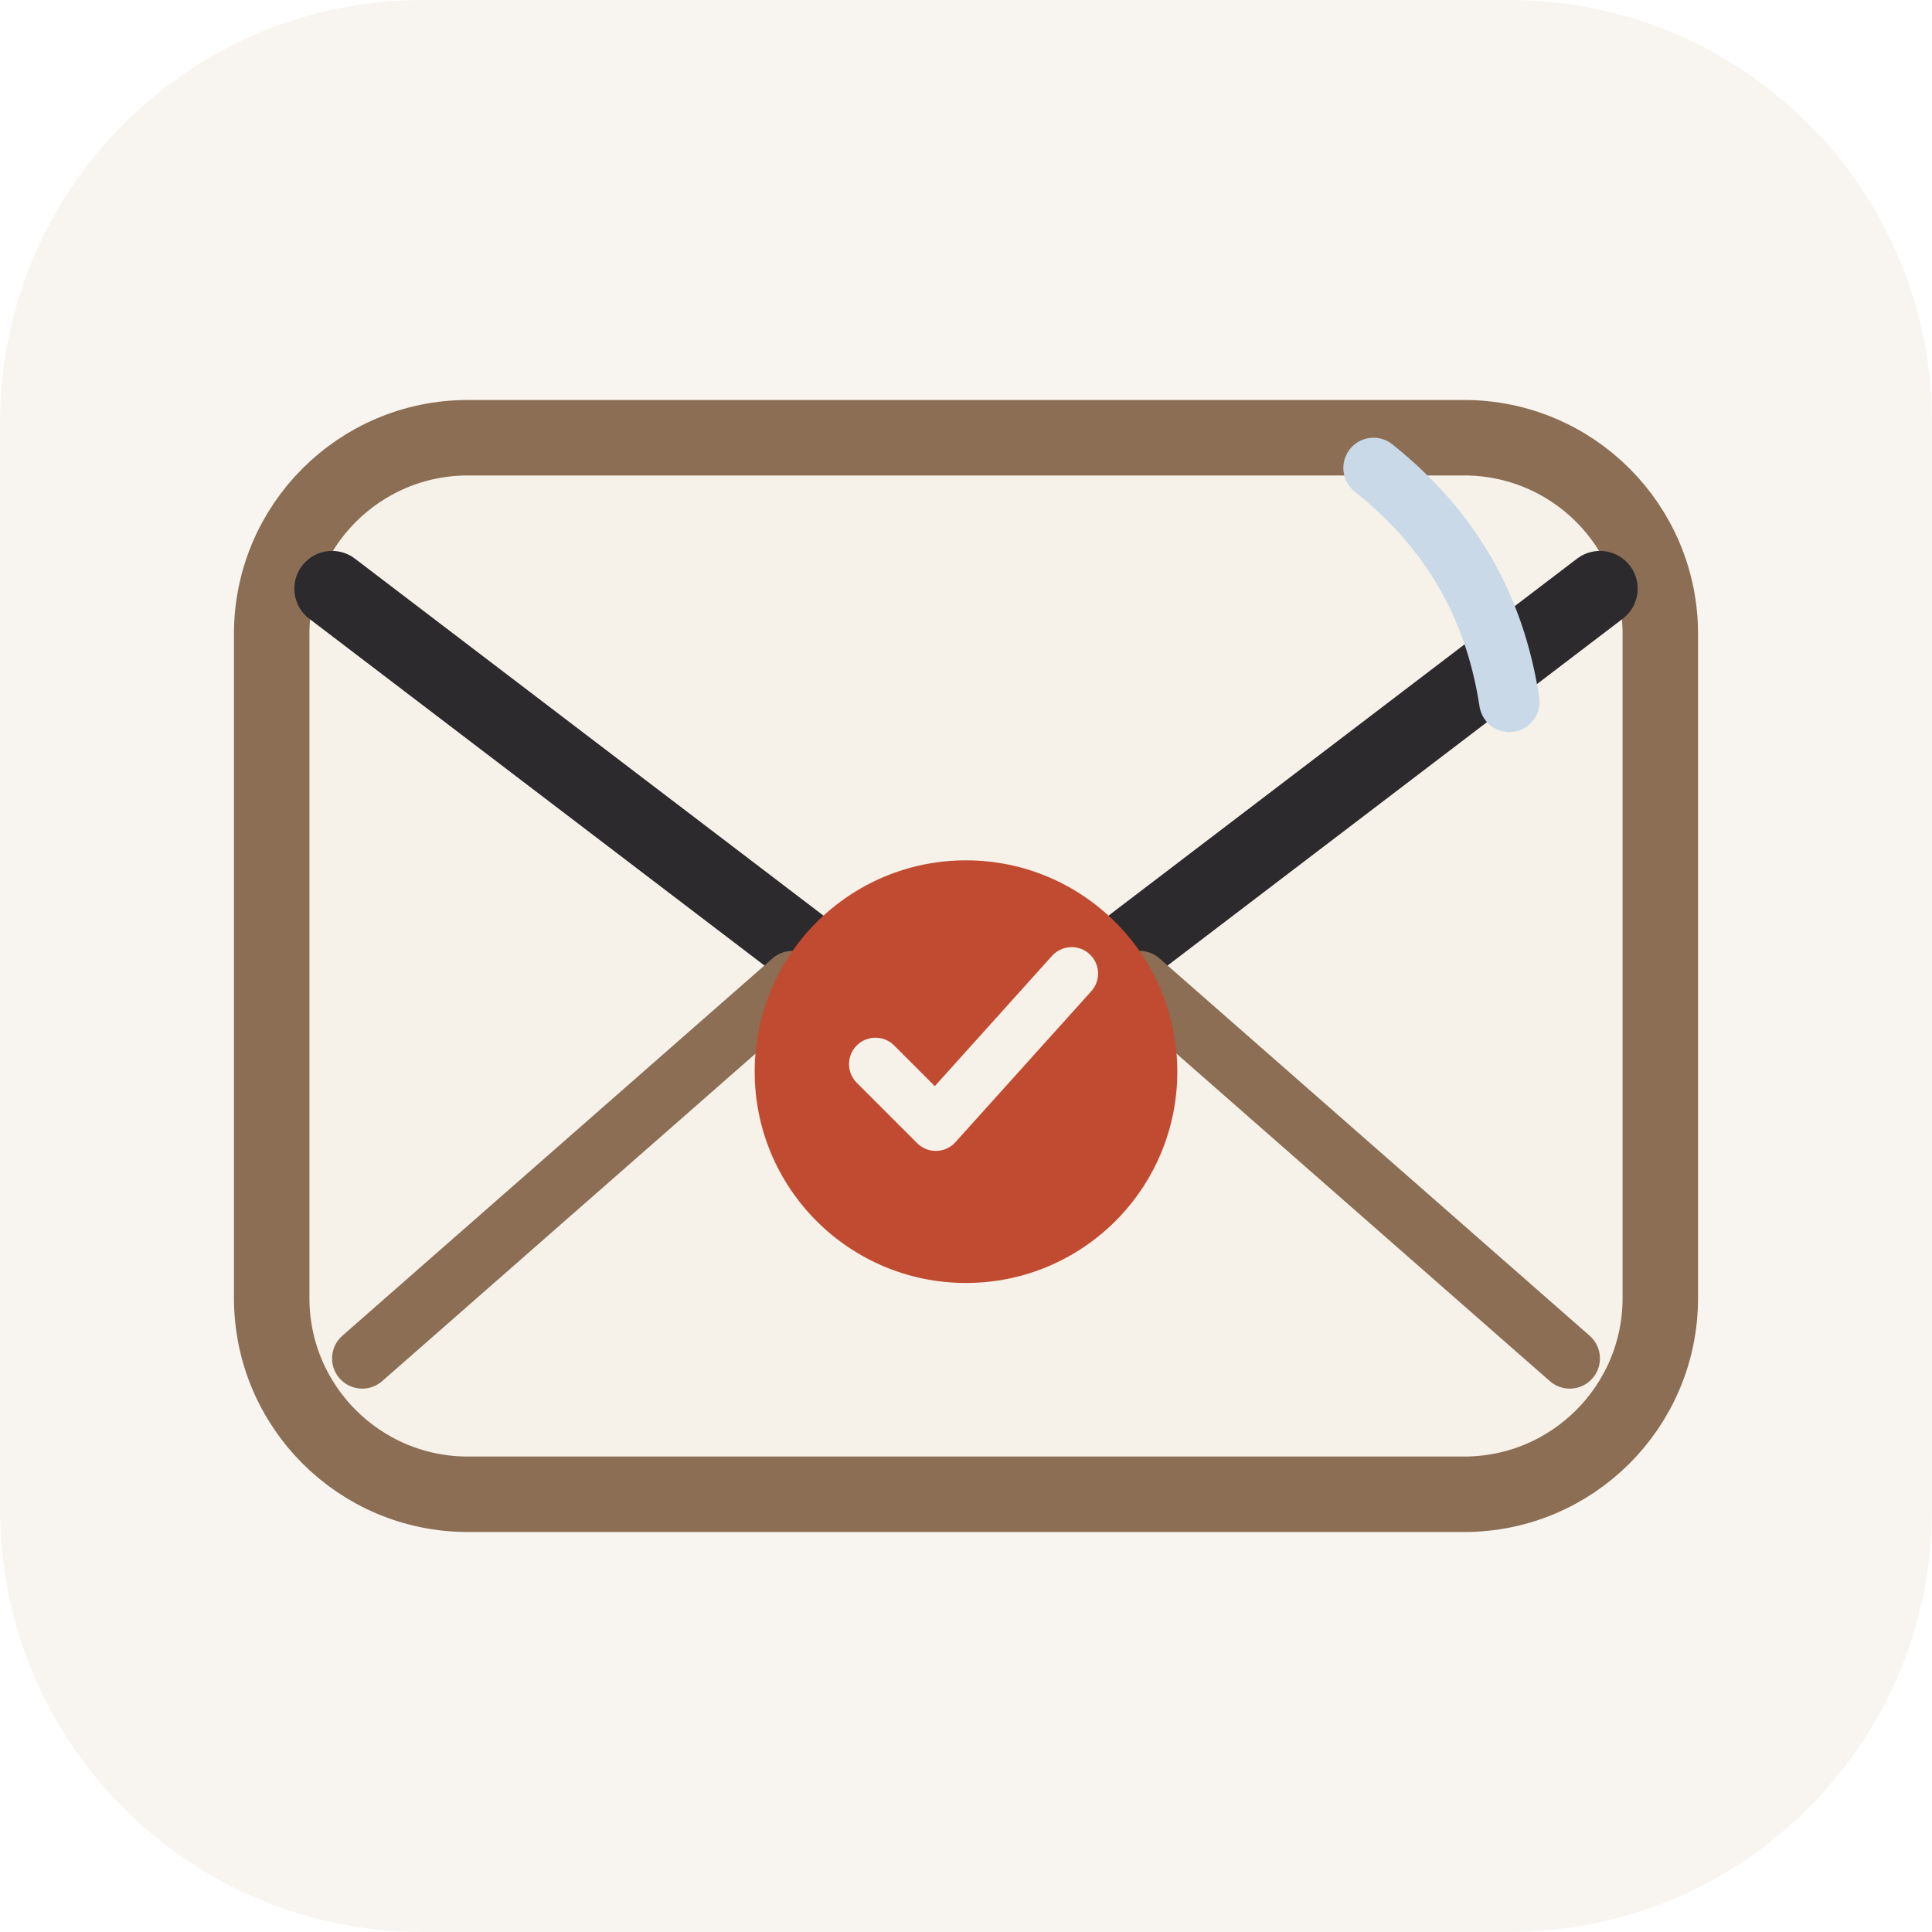
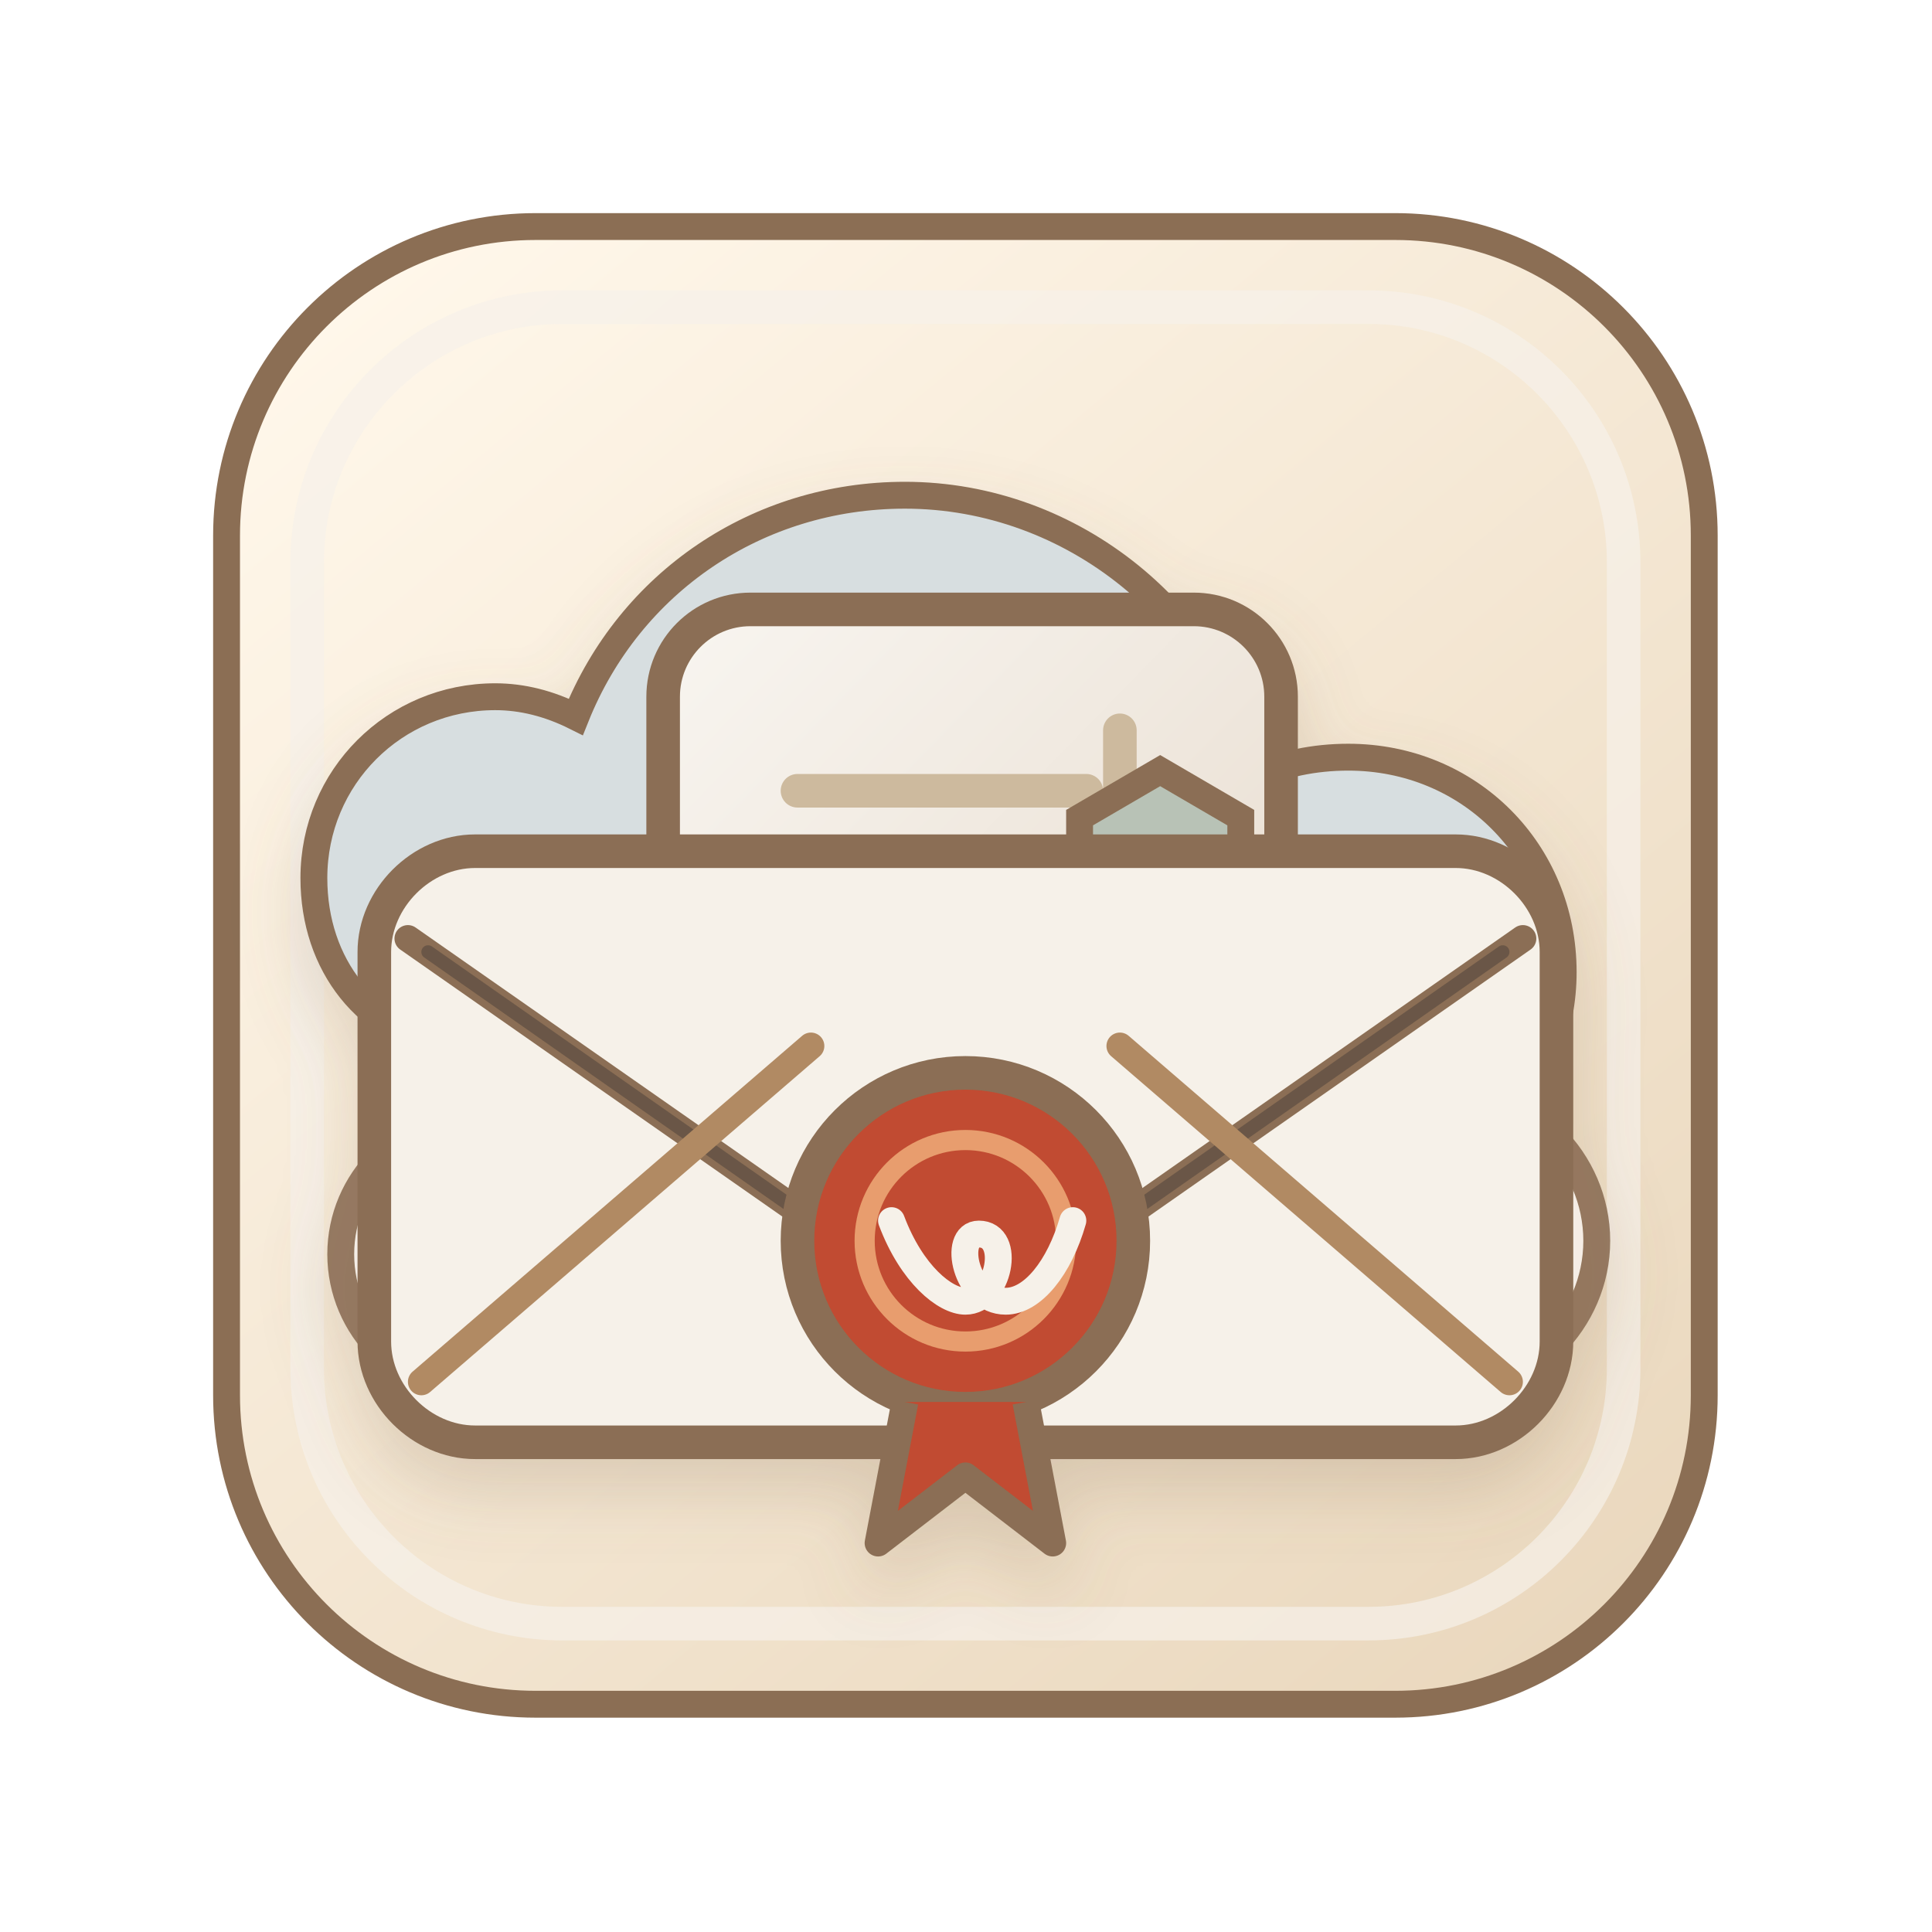
<svg xmlns="http://www.w3.org/2000/svg" viewBox="0 0 256 256" role="img" aria-labelledby="title desc">
-   <rect width="256" height="256" rx="56" fill="#F8F5F0" />
-   <rect x="36" y="58" width="184" height="140" rx="26" fill="#F6F1E9" stroke="#8B6E54" stroke-width="10" />
-   <path d="M44 78l84 64 84-64" fill="none" stroke="#2D2A2E" stroke-width="10" stroke-linecap="round" stroke-linejoin="round" />
-   <path d="M48 180l57-50M208 180l-57-50" fill="none" stroke="#8B6E54" stroke-width="8" stroke-linecap="round" />
-   <circle cx="128" cy="142" r="28" fill="#C14B30" />
-   <path d="M116 141l8 8 18-20" fill="none" stroke="#F6F1E9" stroke-width="7" stroke-linecap="round" stroke-linejoin="round" />
-   <path d="M182 62c10 8 16 18 18 31" fill="none" stroke="#C9D9E8" stroke-width="8" stroke-linecap="round" />
+   <defs>
+     <linearGradient id="base" x1="42" y1="24" x2="214" y2="232" gradientUnits="userSpaceOnUse">
+       <stop stop-color="#FFF7EA" />
+       <stop offset="1" stop-color="#EAD8BE" />
+     </linearGradient>
+     <linearGradient id="paper" x1="88" y1="72" x2="168" y2="150" gradientUnits="userSpaceOnUse">
+       <stop stop-color="#F8F5F0" />
+       <stop offset="1" stop-color="#E9DED1" />
+     </linearGradient>
+     <filter id="soft-shadow" x="-15%" y="-15%" width="130%" height="130%">
+       <feDropShadow dx="0" dy="5" stdDeviation="5" flood-color="#8B6E54" flood-opacity=".22" />
+     </filter>
+   </defs>
+   <g transform="translate(14 14) scale(.89)" data-fit="png-reference">
+     <rect x="18" y="18" width="220" height="220" rx="46" fill="url(#base)" stroke="#8B6E54" stroke-width="4" />
+     <rect x="30" y="30" width="196" height="196" rx="38" fill="none" stroke="#F6F1E9" stroke-width="5" opacity=".7" />
+     <g filter="url(#soft-shadow)">
+       <path d="M51 140c-12-2-20-12-20-25 0-15 12-27 27-27 4 0 8 1 12 3 8-20 27-33 49-33 25 0 47 18 52 42 4-2 9-3 14-3 18 0 32 14 32 32 0 17-13 31-30 32H58c-2 0-5 0-7-1z" fill="#D7DEE0" stroke="#8B6E54" stroke-width="4" />
+       <path d="M55 151c-11 0-20 9-20 20s9 20 20 20h145c12 0 22-10 22-22s-10-22-22-22c-5 0-10 2-14 5-6-10-17-16-30-16-14 0-26 8-31 20-7-8-17-13-29-13-16 0-30 10-35 24-2-10-11-16-22-16z" fill="#F6F1E9" stroke="#8B6E54" stroke-width="4" opacity=".9" />
+       <rect x="83" y="75" width="92" height="94" rx="13" fill="url(#paper)" stroke="#8B6E54" stroke-width="5" />
+       <path d="M103 102h43M103 122h34M151 93v37" stroke="#CDBA9E" stroke-width="5" stroke-linecap="round" />
+       <path d="M157 99l12 7v20l-12 7-12-7v-20z" fill="#B8C2B6" stroke="#8B6E54" stroke-width="4" />
+       <path d="M157 111v9" stroke="#2D2A2E" stroke-width="3" stroke-linecap="round" />
+       <path d="M55 111h146c8 0 15 7 15 15v58c0 8-7 15-15 15H55c-8 0-15-7-15-15v-58c0-8 7-15 15-15z" fill="#F6F1E9" stroke="#8B6E54" stroke-width="5" />
+       <path d="M45 124l83 58 83-58" fill="none" stroke="#8B6E54" stroke-width="4" stroke-linecap="round" stroke-linejoin="round" />
+       <path d="M48 126l80 56 80-56" fill="none" stroke="#2D2A2E" stroke-width="2" stroke-linecap="round" stroke-linejoin="round" opacity=".35" />
+       <path d="M47 190l58-50M209 190l-58-50" fill="none" stroke="#B18A63" stroke-width="4" stroke-linecap="round" />
+       <circle cx="128" cy="169" r="25" fill="#C14B30" stroke="#8B6E54" stroke-width="5" />
+       <circle cx="128" cy="169" r="15" fill="none" stroke="#F1B17D" stroke-width="3" opacity=".8" />
+       <path d="M117 166c3 8 8 12 11 12 5 0 7-10 2-10-4 0-2 10 4 10 4 0 8-5 10-12" fill="none" stroke="#F6F1E9" stroke-width="4" stroke-linecap="round" stroke-linejoin="round" />
+       <path d="M119 193l-4 21 13-10 13 10-4-21" fill="#C14B30" stroke="#8B6E54" stroke-width="4" stroke-linejoin="round" />
+     </g>
+   </g>
</svg>
